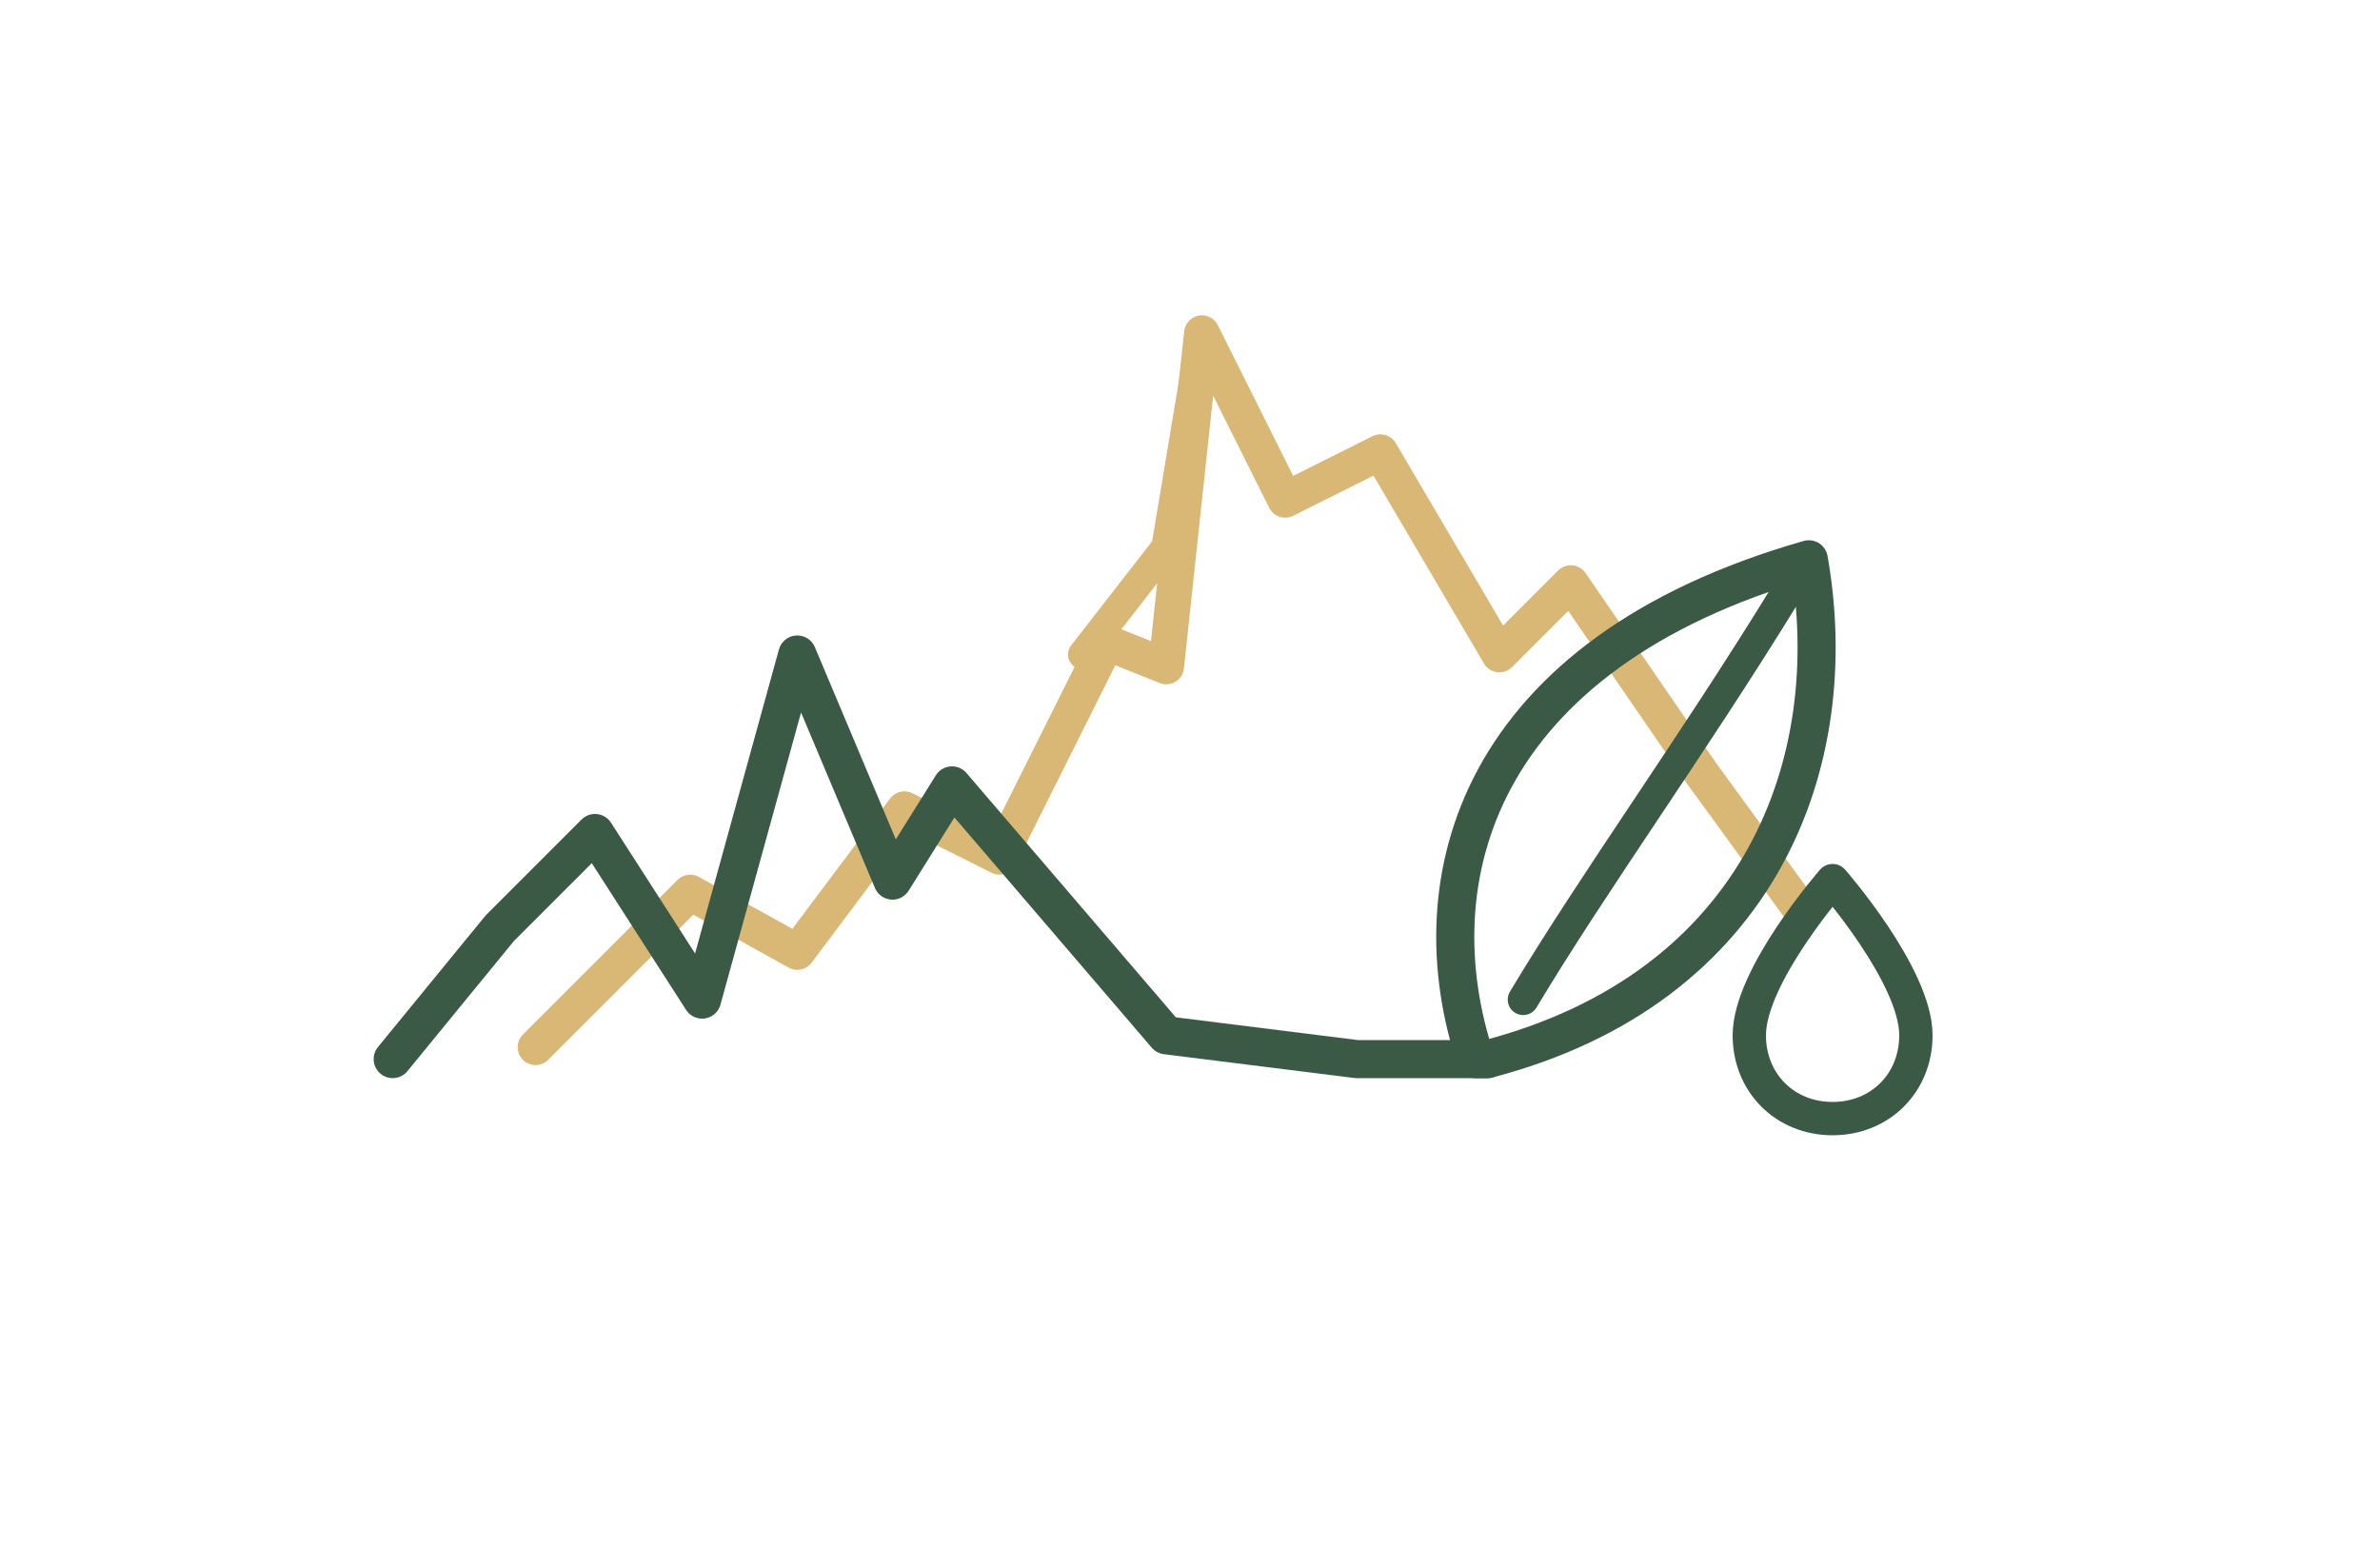
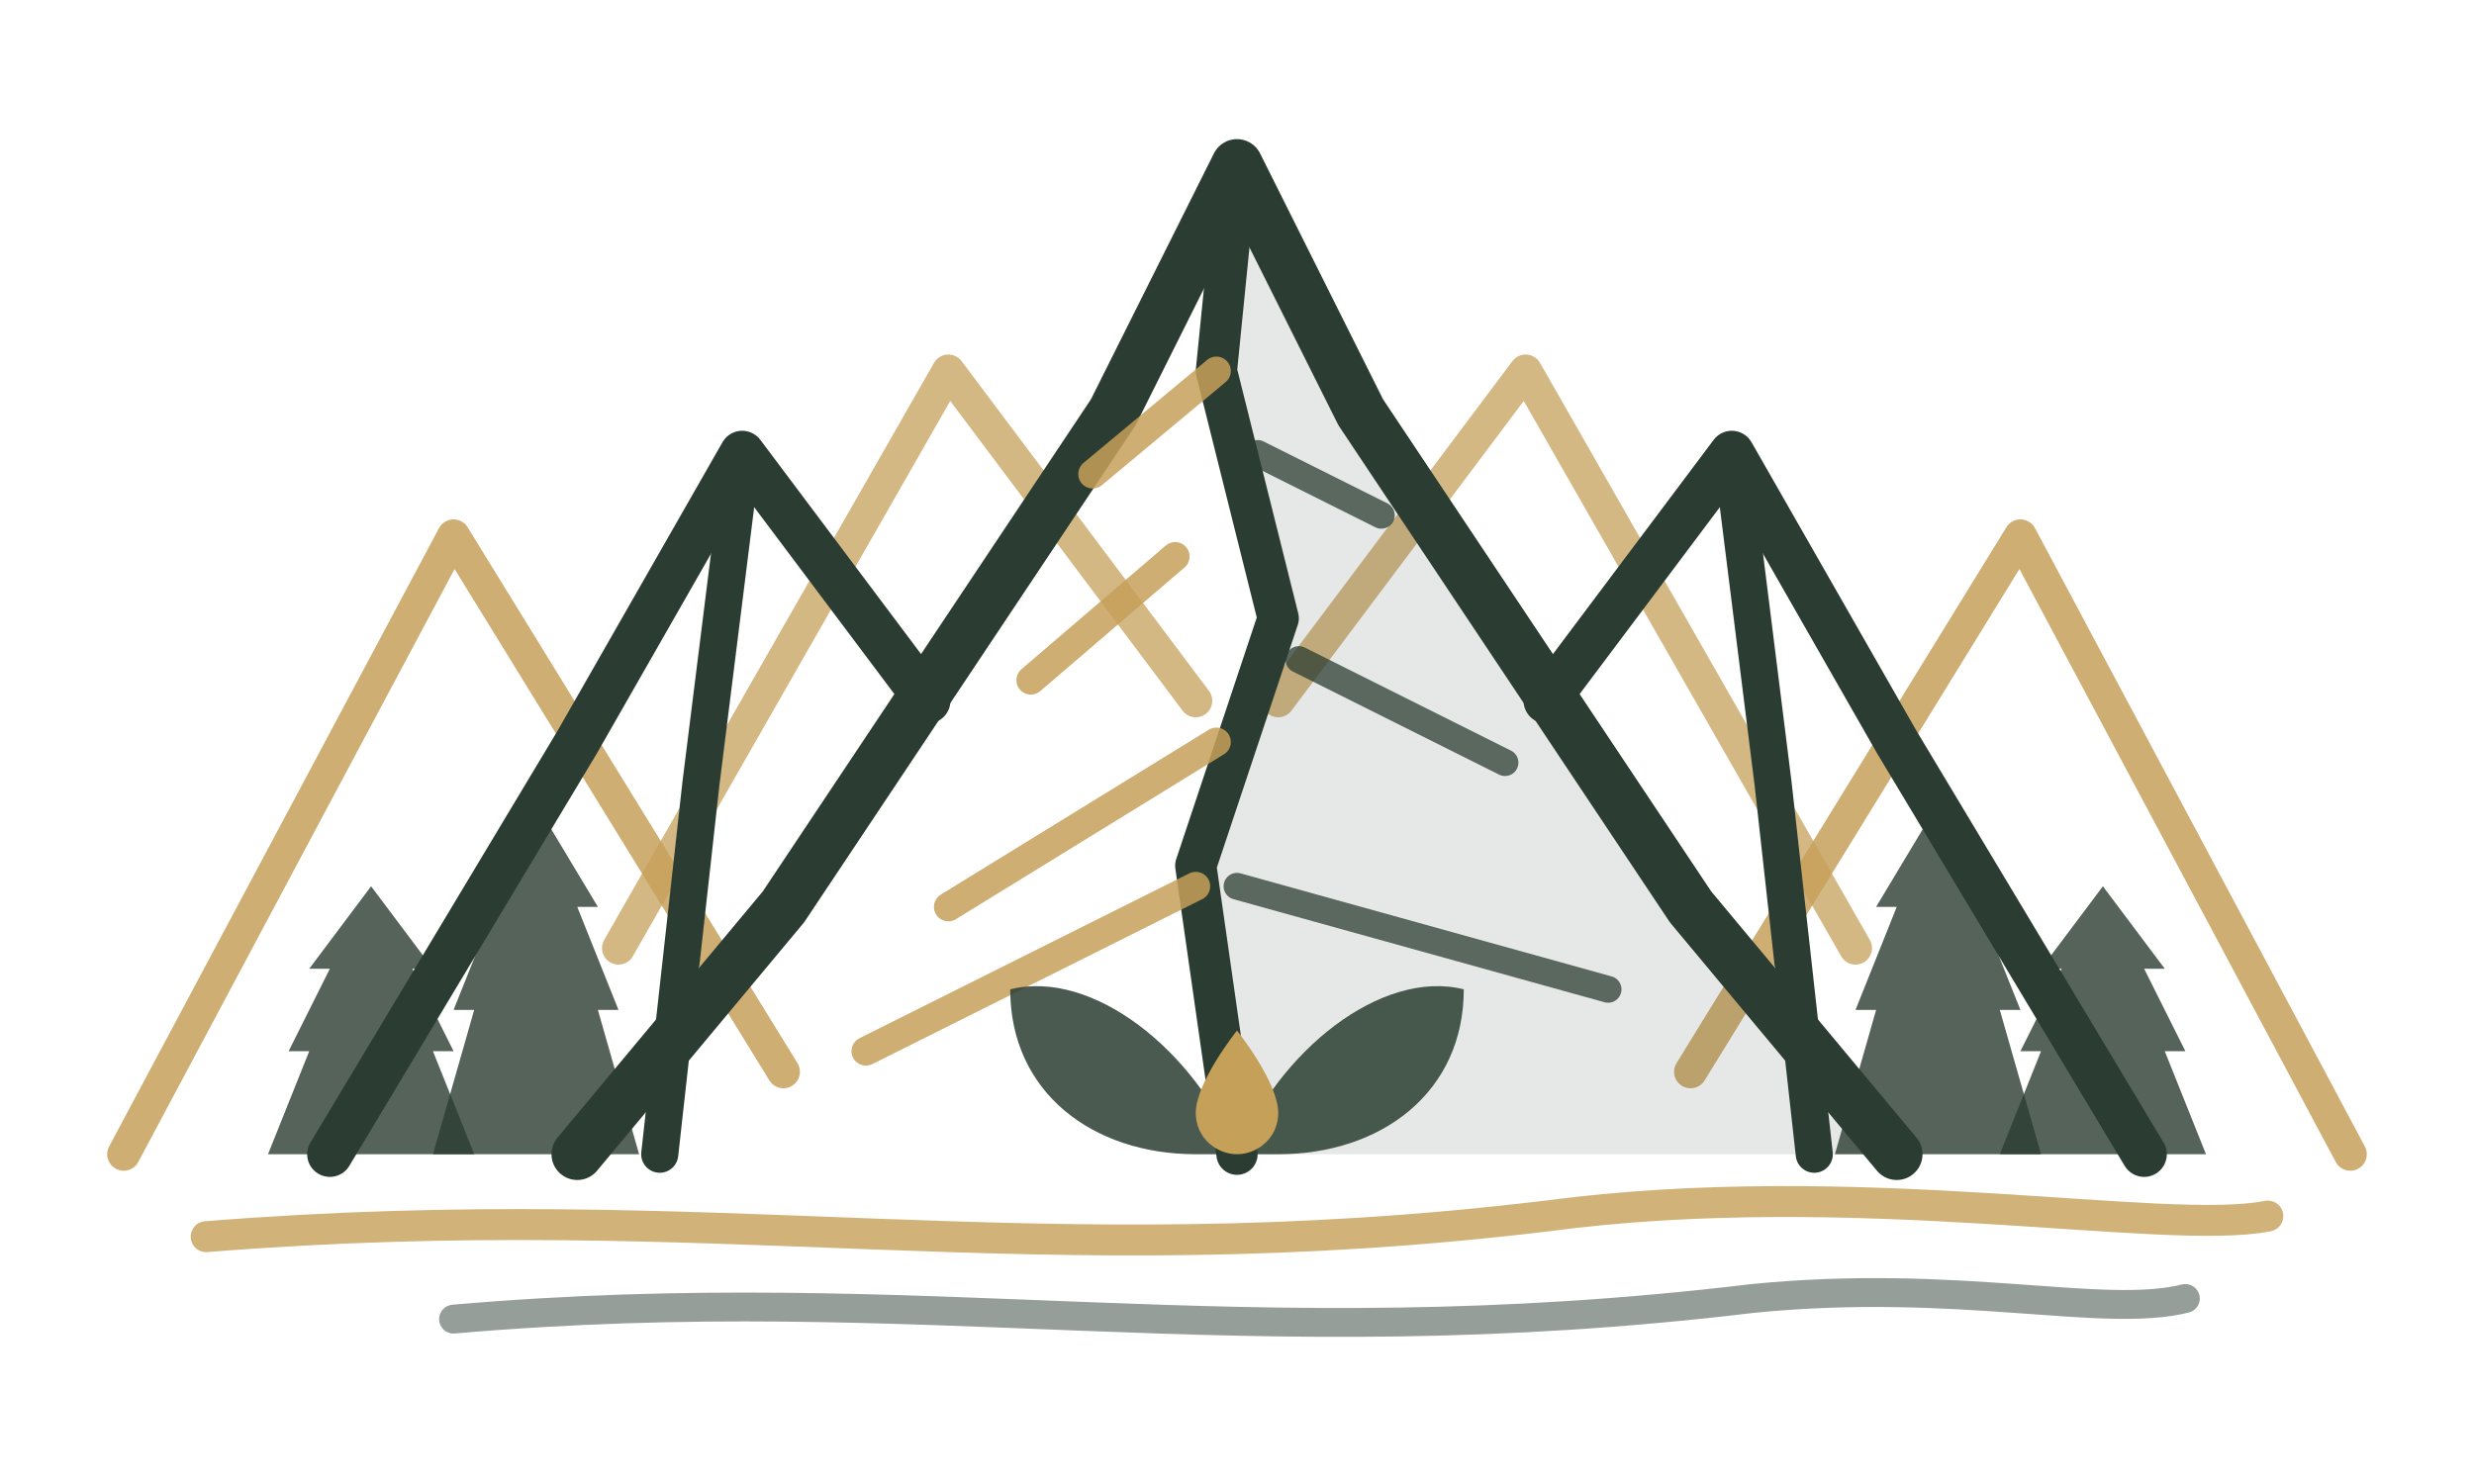
- <svg xmlns="http://www.w3.org/2000/svg" viewBox="0 0 200 130" width="100%" height="100%" fill="none">
-   <path d="M45 88 L58 75 L67 80 L76 68 L84 72 L93 54 L98 56 L101 28 L108 42 L116 38 L126 55 L132 49 L143 65 L151 76" stroke="#d9b775" stroke-width="3" stroke-linecap="round" stroke-linejoin="round" />
-   <path d="M101 28 L98 46 L91 55" stroke="#d9b775" stroke-width="2.5" stroke-linecap="round" stroke-linejoin="round" />
-   <path d="M33 89 L42 78 L50 70 L59 84 L67 55 L75 74 L80 66 L98 87 L114 89 L125 89" stroke="#3b5a45" stroke-width="3.2" stroke-linecap="round" stroke-linejoin="round" />
-   <path d="M124 89 C119 74 124 55 152 47 C155 64 148 83 125 89 Z" stroke="#3b5a45" stroke-width="3.2" stroke-linecap="round" stroke-linejoin="round" fill="none" />
-   <path d="M128 84 C134 74 142 63 150 50" stroke="#3b5a45" stroke-width="2.6" stroke-linecap="round" />
-   <path d="M154 74 C154 74 161 82 161 87 C161 91 158 94 154 94 C150 94 147 91 147 87 C147 82 154 74 154 74 Z" stroke="#3b5a45" stroke-width="2.8" stroke-linecap="round" stroke-linejoin="round" fill="none" />
+ <svg xmlns="http://www.w3.org/2000/svg" viewBox="0 0 120 72" width="100%" height="100%" fill="none">
+   <path d="M6 56 L22 26 L38 52" stroke="#c5a059" stroke-width="1.6" stroke-linecap="round" stroke-linejoin="round" opacity="0.85" />
+   <path d="M82 52 L98 26 L114 56" stroke="#c5a059" stroke-width="1.6" stroke-linecap="round" stroke-linejoin="round" opacity="0.85" />
+   <path d="M30 46 L46 18 L58 34" stroke="#c5a059" stroke-width="1.6" stroke-linecap="round" stroke-linejoin="round" opacity="0.75" />
+   <path d="M62 34 L74 18 L90 46" stroke="#c5a059" stroke-width="1.6" stroke-linecap="round" stroke-linejoin="round" opacity="0.75" />
+   <path d="M60 8 L66 20 L74 32 L82 44 L92 56 L60 56 L58 42 L62 30 L59 18 Z" fill="#2b3d32" fill-opacity="0.12" />
+   <path d="M28 56 L38 44 L46 32 L54 20 L60 8 L66 20 L74 32 L82 44 L92 56" stroke="#2b3d32" stroke-width="2.5" stroke-linecap="round" stroke-linejoin="round" />
+   <path d="M60 8 L59 18 L62 30 L58 42 L60 56" stroke="#2b3d32" stroke-width="2.0" stroke-linecap="round" stroke-linejoin="round" />
+   <path d="M16 56 L28 36 L36 22 L45 34" stroke="#2b3d32" stroke-width="2.2" stroke-linecap="round" stroke-linejoin="round" />
+   <path d="M36 22 L34 38 L32 56" stroke="#2b3d32" stroke-width="1.8" stroke-linecap="round" stroke-linejoin="round" />
+   <path d="M75 34 L84 22 L92 36 L104 56" stroke="#2b3d32" stroke-width="2.2" stroke-linecap="round" stroke-linejoin="round" />
+   <path d="M84 22 L86 38 L88 56" stroke="#2b3d32" stroke-width="1.8" stroke-linecap="round" stroke-linejoin="round" />
+   <path d="M59 18 L53 23 M57 27 L50 33 M59 36 L46 44 M58 43 L42 51" stroke="#c5a059" stroke-width="1.4" stroke-linecap="round" opacity="0.85" />
+   <path d="M61 22 L67 25 M63 32 L73 37 M60 43 L78 48" stroke="#2b3d32" stroke-width="1.3" stroke-linecap="round" opacity="0.75" />
+   <path d="M18 43 L21 47 L20 47 L22 51 L21 51 L23 56 L13 56 L15 51 L14 51 L16 47 L15 47 Z" fill="#2b3d32" fill-opacity="0.8" />
+   <path d="M26 39 L29 44 L28 44 L30 49 L29 49 L31 56 L21 56 L23 49 L22 49 L24 44 L23 44 Z" fill="#2b3d32" fill-opacity="0.8" />
+   <path d="M94 39 L97 44 L96 44 L98 49 L97 49 L99 56 L89 56 L91 49 L90 49 L92 44 L91 44 Z" fill="#2b3d32" fill-opacity="0.8" />
+   <path d="M102 43 L105 47 L104 47 L106 51 L105 51 L107 56 L97 56 L99 51 L98 51 L100 47 L99 47 Z" fill="#2b3d32" fill-opacity="0.8" />
+   <path d="M10 60 C 35 58, 50 62, 75 59 C 90 57, 105 60, 110 59" stroke="#c5a059" stroke-width="1.5" stroke-linecap="round" opacity="0.8" />
+   <path d="M22 64 C 45 62, 60 66, 85 63 C 95 62, 102 64, 106 63" stroke="#2b3d32" stroke-width="1.4" stroke-linecap="round" opacity="0.5" />
+   <path d="M60 56 C 58 51, 53 47, 49 48 C 49 53, 53 56, 58 56 Z" fill="#2b3d32" fill-opacity="0.85" />
+   <path d="M60 56 C 62 51, 67 47, 71 48 C 71 53, 67 56, 62 56 Z" fill="#2b3d32" fill-opacity="0.85" />
+   <path d="M60 50 C 60 50, 62 52.5, 62 54 C 62 55.2, 61 56, 60 56 C 59 56, 58 55.2, 58 54 C 58 52.5, 60 50, 60 50 Z" fill="#c5a059" />
</svg>
